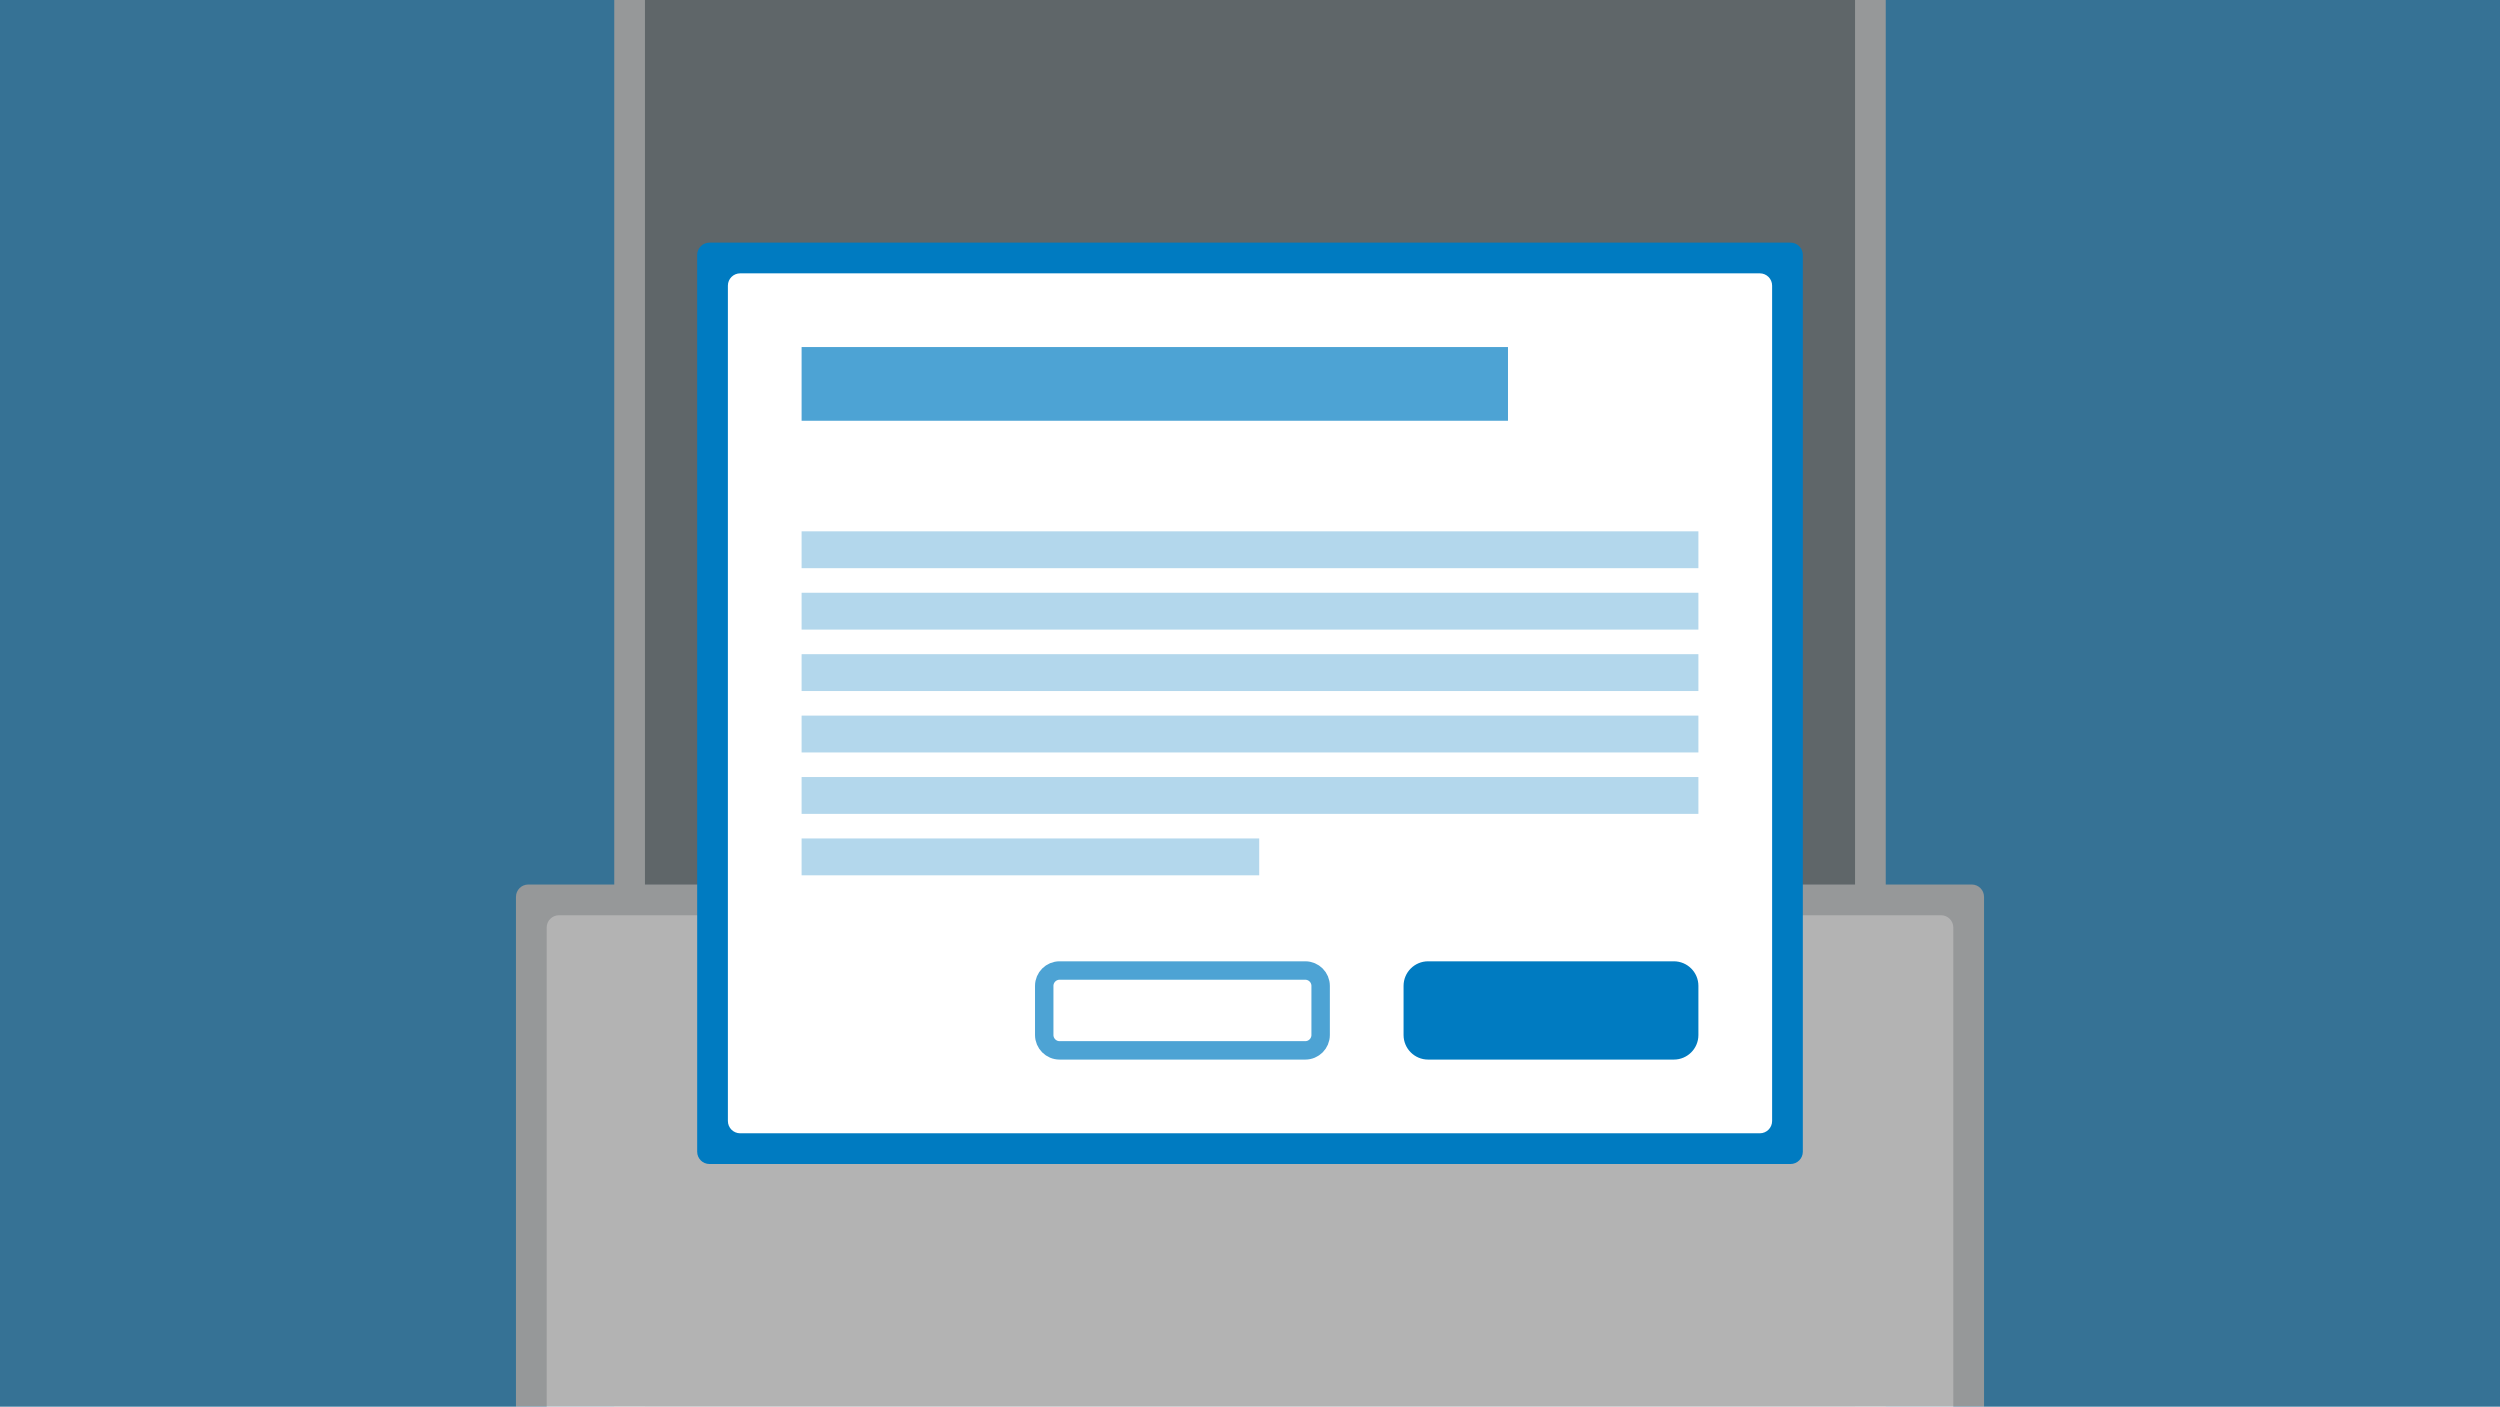
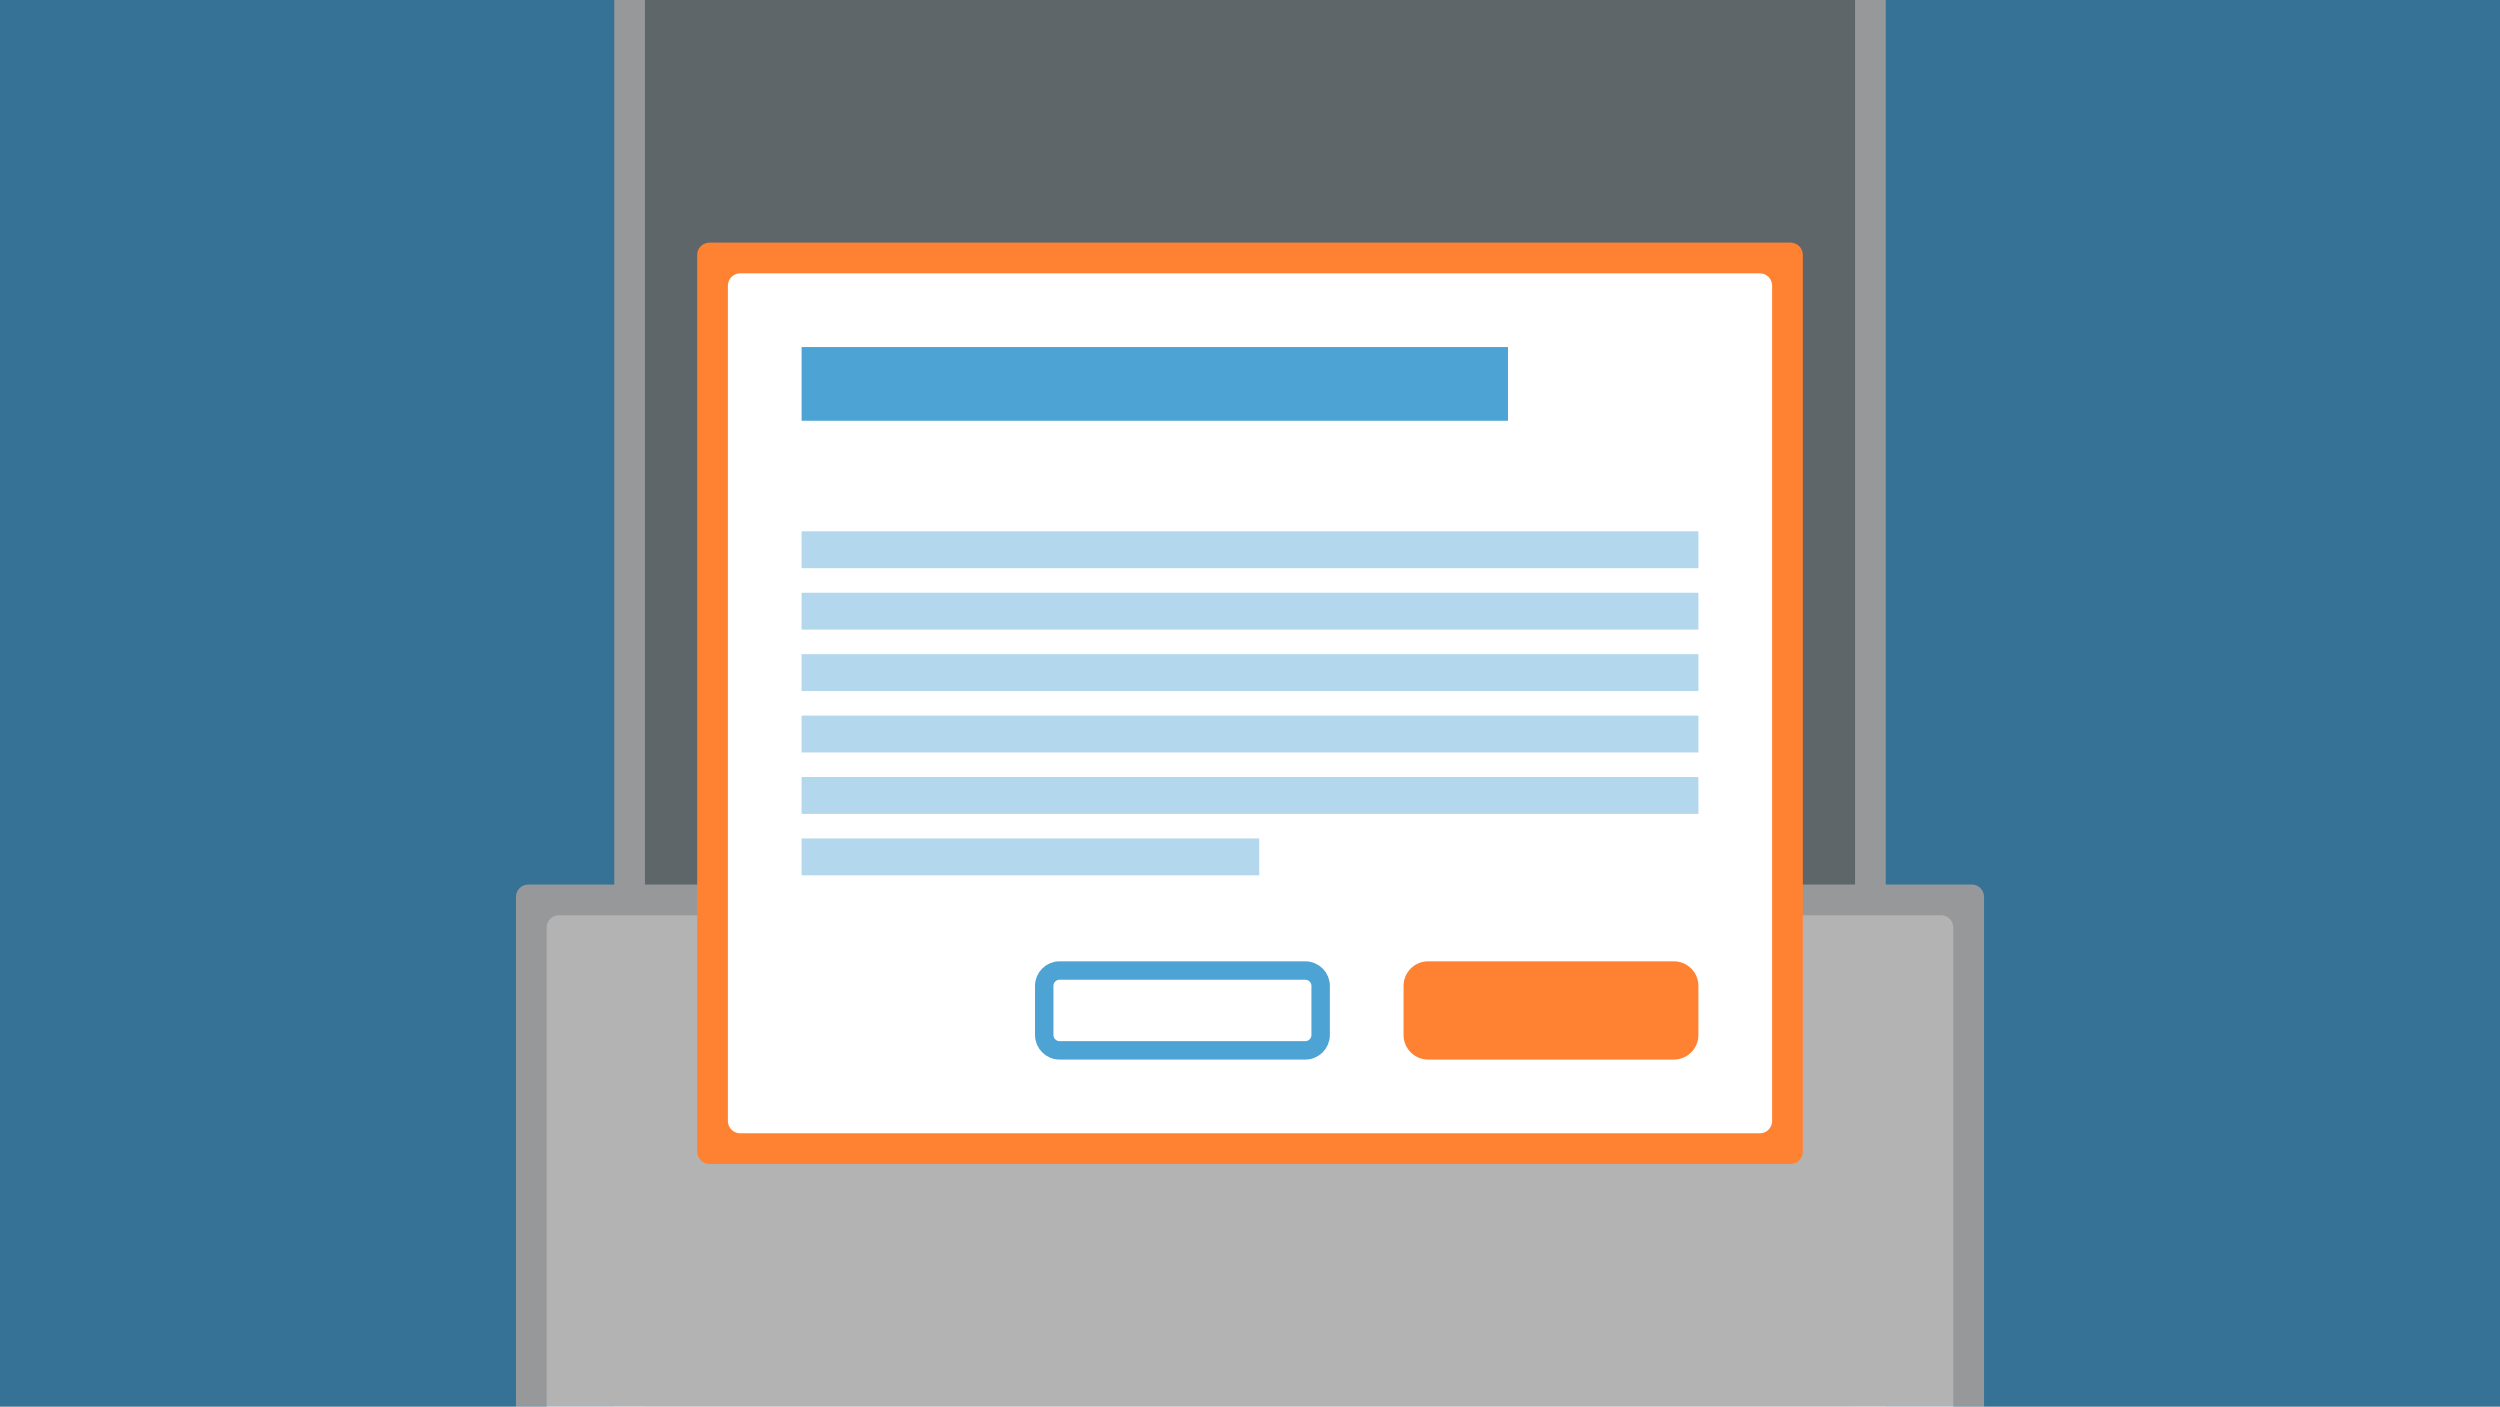
<svg xmlns="http://www.w3.org/2000/svg" width="814" height="458" viewBox="0 0 814 458" fill="none">
  <g clip-path="url(#clip0)">
    <rect width="814" height="458" fill="#879196" />
    <rect width="210" height="458" fill="#D5D8DA" />
    <rect width="200" height="458" fill="#4DA3D4" />
    <rect x="814" y="458" width="210" height="458" transform="rotate(-180 814 458)" fill="#D5D8DA" />
    <rect x="814" y="458" width="200" height="458" transform="rotate(-180 814 458)" fill="#4DA3D4" />
    <rect x="168" y="498" width="210" height="478" rx="4" transform="rotate(-90 168 498)" fill="#D5D8DA" />
    <rect x="178" y="498" width="200" height="458" rx="4" transform="rotate(-90 178 498)" fill="white" />
    <rect opacity="0.3" width="814" height="458" fill="black" />
-     <rect x="227" y="79" width="360" height="300" rx="4" fill="#007BC1" />
+     <rect x="227" y="79" width="360" height="300" rx="4" fill="#FF8232" />
    <rect x="237" y="89" width="340" height="280" rx="4" fill="white" />
    <rect x="261" y="113" width="230" height="24" fill="#4DA3D4" />
-     <rect x="457" y="313" width="96" height="32" rx="8" fill="#007BC1" />
+     <rect x="457" y="313" width="96" height="32" rx="8" fill="#FF8232" />
    <rect x="340" y="316" width="90" height="26" rx="5" stroke="#4DA3D4" stroke-width="6" />
    <rect x="261" y="173" width="292" height="12" fill="#B3D7EC" />
    <rect x="261" y="193" width="292" height="12" fill="#B3D7EC" />
    <rect x="261" y="213" width="292" height="12" fill="#B3D7EC" />
    <rect x="261" y="233" width="292" height="12" fill="#B3D7EC" />
    <rect x="261" y="253" width="292" height="12" fill="#B3D7EC" />
    <rect x="261" y="273" width="149" height="12" fill="#B3D7EC" />
  </g>
  <defs>
    <clipPath id="clip0">
      <rect width="814" height="458" fill="white" />
    </clipPath>
  </defs>
</svg>
